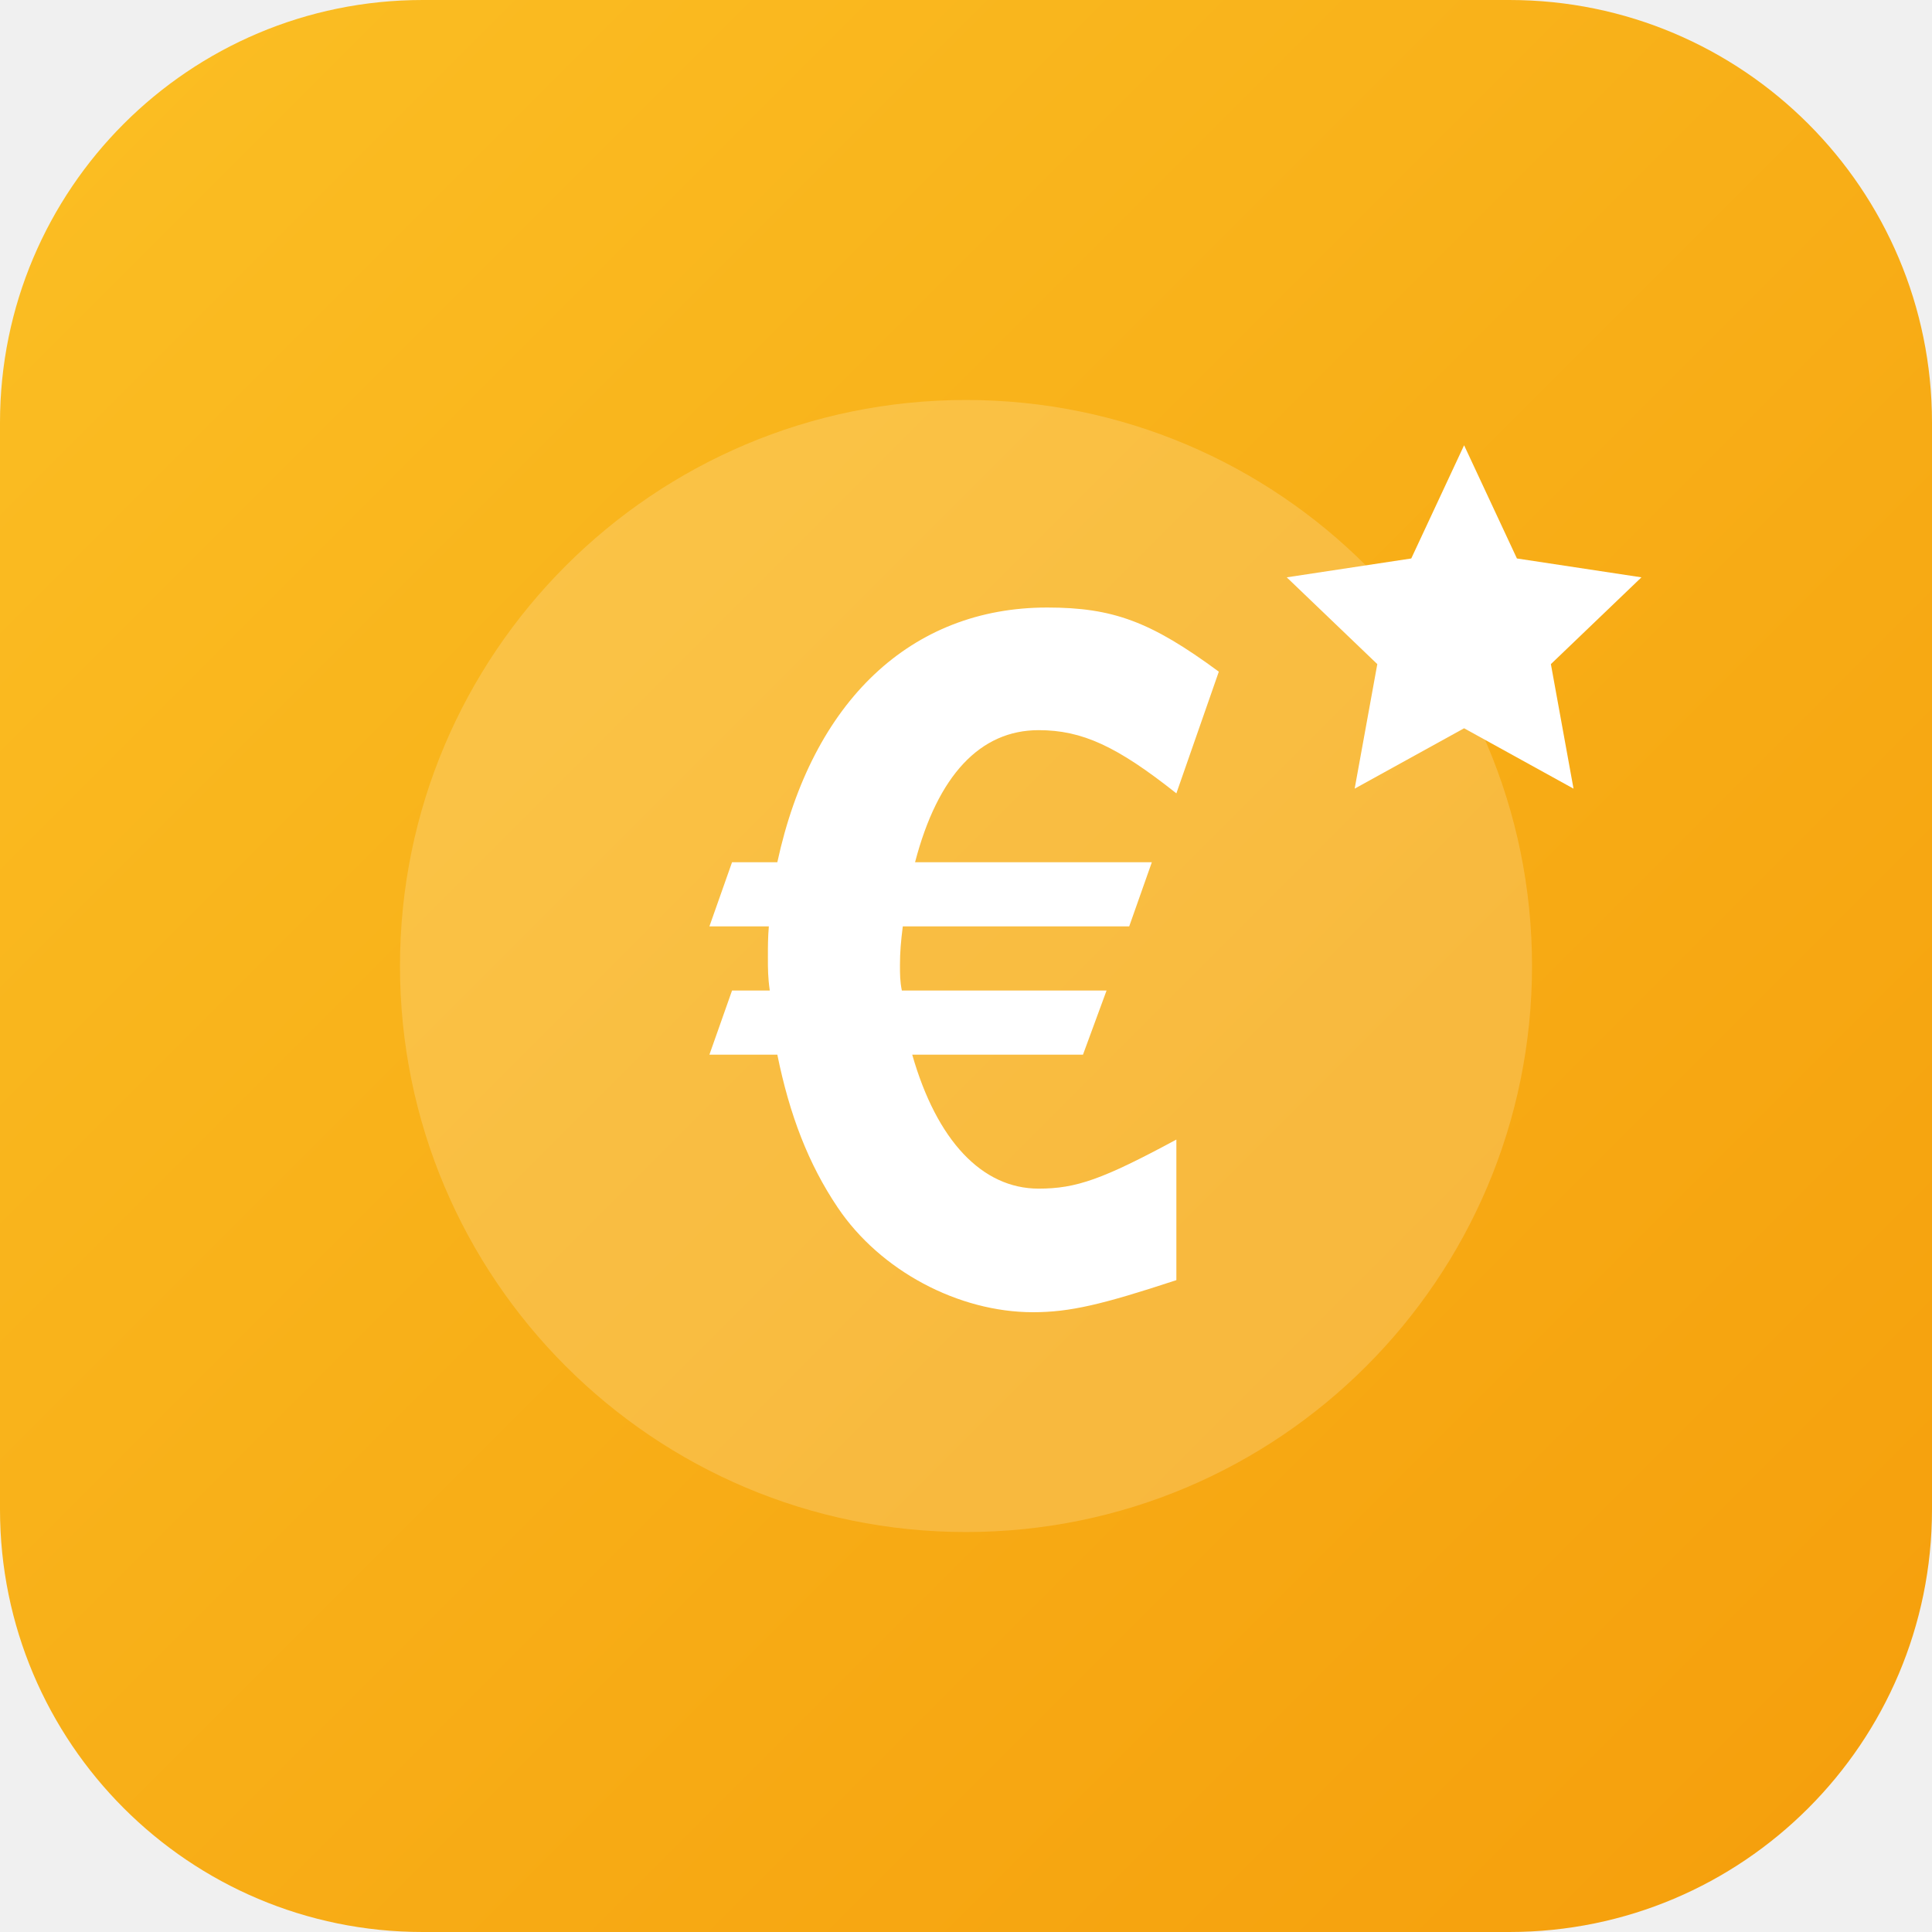
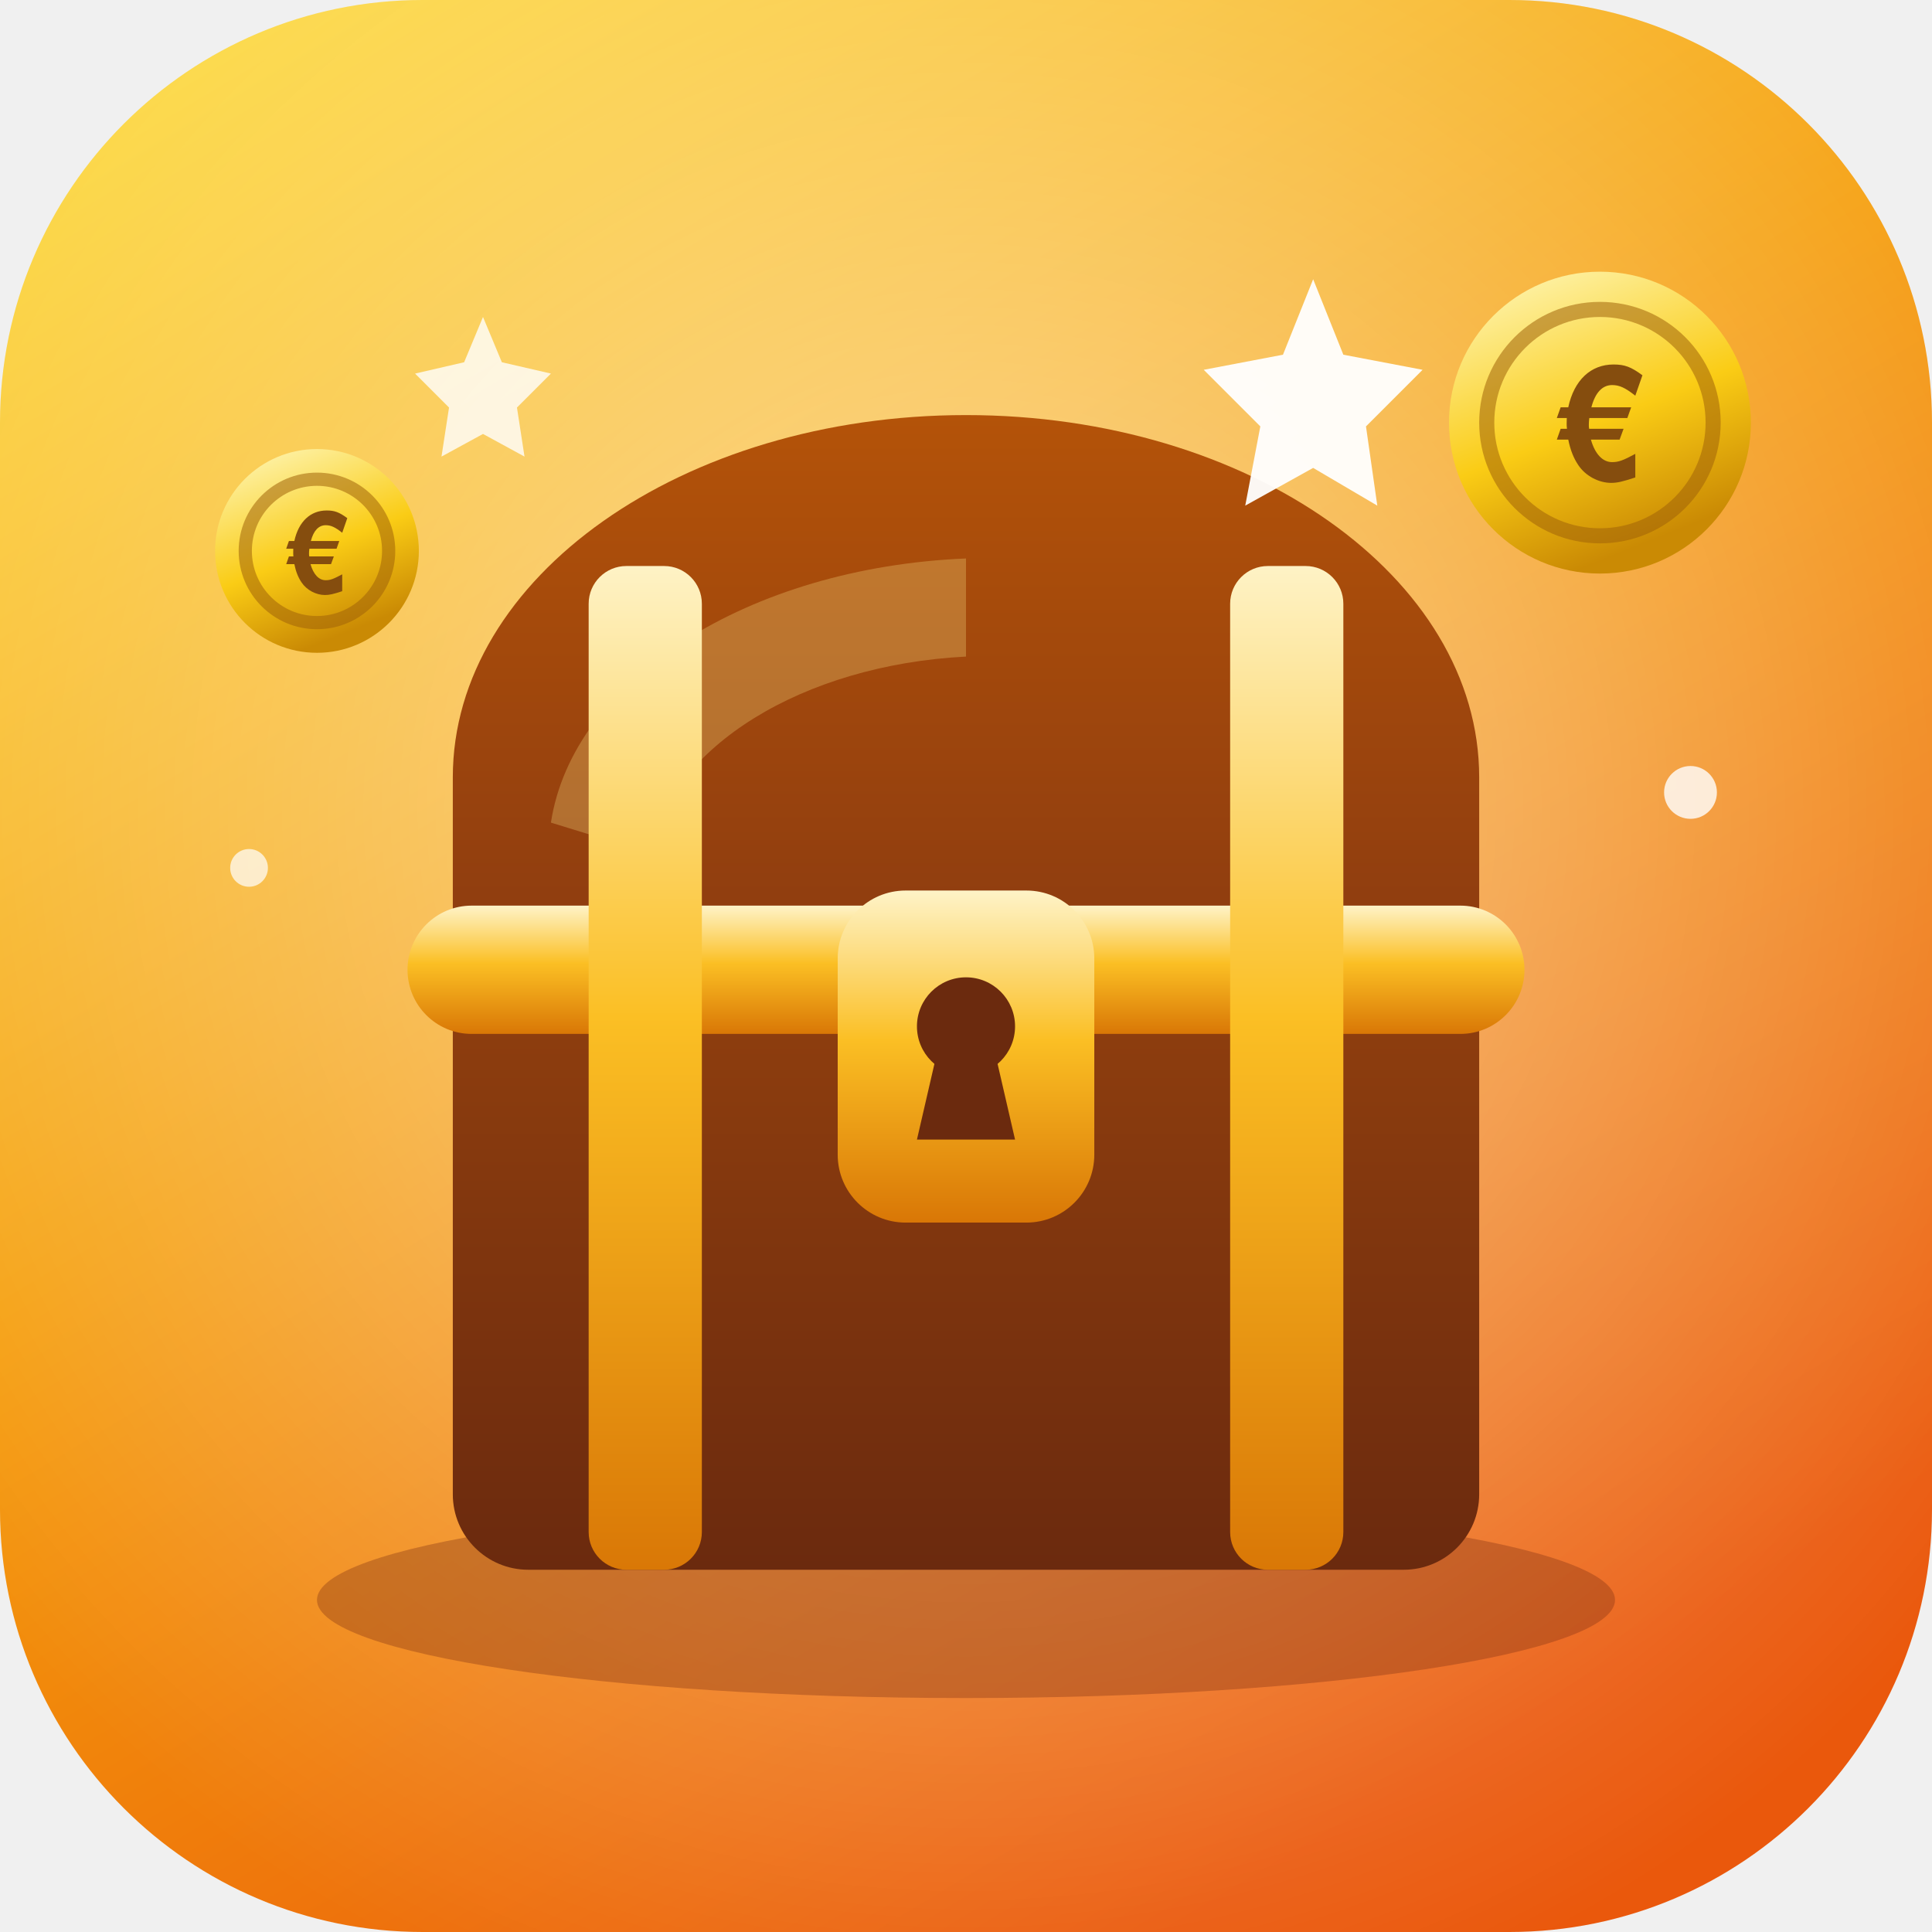
<svg xmlns="http://www.w3.org/2000/svg" viewBox="0 0 512 512">
  <defs>
-     <linearGradient id="g" x1="0" y1="0" x2="1" y2="1">
-       <stop offset="0" stop-color="#FBBF24" />
-       <stop offset="1" stop-color="#F59E0B" />
+     <linearGradient id="bg" x1="0" y1="0" x2="0.6" y2="1">
+       <stop offset="0" stop-color="#FDE047" />
+       <stop offset="0.5" stop-color="#F59E0B" />
+       <stop offset="1" stop-color="#EA580C" />
    </linearGradient>
+     <linearGradient id="wood" x1="0" y1="0" x2="0" y2="1">
+       <stop offset="0" stop-color="#92400E" />
+       <stop offset="1" stop-color="#6B2A0E" />
+     </linearGradient>
+     <linearGradient id="woodLid" x1="0" y1="0" x2="0" y2="1">
+       <stop offset="0" stop-color="#B45309" />
+       <stop offset="1" stop-color="#8A3A10" />
+     </linearGradient>
+     <linearGradient id="gold" x1="0" y1="0" x2="0" y2="1">
+       <stop offset="0" stop-color="#FEF3C7" />
+       <stop offset="0.45" stop-color="#FBBF24" />
+       <stop offset="1" stop-color="#D97706" />
+     </linearGradient>
+     <linearGradient id="coin" x1="0" y1="0" x2="0.4" y2="1">
+       <stop offset="0" stop-color="#FEF9C3" />
+       <stop offset="0.6" stop-color="#FACC15" />
+       <stop offset="1" stop-color="#CA8A04" />
+     </linearGradient>
+     <radialGradient id="glow" cx="0.5" cy="0.42" r="0.65">
+       <stop offset="0" stop-color="#FFFFFF" stop-opacity="0.55" />
+       <stop offset="1" stop-color="#FFFFFF" stop-opacity="0" />
+     </radialGradient>
  </defs>
-   <rect width="512" height="512" rx="112" fill="url(#g)" />
-   <circle cx="256" cy="256" r="150" fill="#FFFFFF" opacity="0.18" />
-   <text x="256" y="342" font-family="Helvetica, Arial, sans-serif" font-size="250" font-weight="bold" text-anchor="middle" fill="#FFFFFF">€</text>
-   <path d="M388 118l14 30 33 5-24 23 6 33-29-16-29 16 6-33-24-23 33-5z" fill="#FFFFFF" />
+   <rect width="512" height="512" rx="112" fill="url(#bg)" />
+   <rect width="512" height="512" rx="112" fill="url(#glow)" />
+   <ellipse cx="256" cy="424" rx="172" ry="26" fill="#7C2D12" opacity="0.35" />
+   <path d="M120 262 v-56 a136 96 0 0 1 272 0 v56 z" fill="url(#woodLid)" />
+   <path d="M146 218 a118 78 0 0 1 110 -70 v26 a92 60 0 0 0 -84 52 z" fill="#FDE68A" opacity="0.28" />
+   <rect x="120" y="252" width="272" height="164" rx="20" fill="url(#wood)" />
+   <rect x="108" y="240" width="296" height="34" rx="17" fill="url(#gold)" />
+   <rect x="156" y="150" width="30" height="266" rx="10" fill="url(#gold)" />
+   <rect x="326" y="150" width="30" height="266" rx="10" fill="url(#gold)" />
+   <rect x="222" y="236" width="68" height="88" rx="18" fill="url(#gold)" />
+   <circle cx="256" cy="272" r="13" fill="#6B2A0E" />
+   <path d="M249 276 h14 l6 26 h-26 z" fill="#6B2A0E" />
+   <g>
+     <circle cx="424" cy="112" r="40" fill="url(#coin)" />
+     <circle cx="424" cy="112" r="30" fill="none" stroke="#A16207" stroke-width="4" opacity="0.55" />
+     <text x="424" y="127" font-family="Helvetica, Arial, sans-serif" font-size="42" font-weight="bold" text-anchor="middle" fill="#854D0E">€</text>
+   </g>
+   <g>
+     <circle cx="84" cy="146" r="27" fill="url(#coin)" />
+     <circle cx="84" cy="146" r="19" fill="none" stroke="#A16207" stroke-width="3.5" opacity="0.55" />
+     <text x="84" y="157" font-family="Helvetica, Arial, sans-serif" font-size="30" font-weight="bold" text-anchor="middle" fill="#854D0E">€</text>
+   </g>
+   <path d="M348 74 l8 20 21 4 -15 15 3 21 -17 -10 -18 10 4 -21 -15 -15 21 -4 z" fill="#FFFFFF" opacity="0.95" />
+   <path d="M128 84 l5 12 13 3 -9 9 2 13 -11 -6 -11 6 2 -13 -9 -9 13 -3 z" fill="#FFFFFF" opacity="0.8" />
+   <circle cx="448" cy="210" r="7" fill="#FFFFFF" opacity="0.8" />
+   <circle cx="66" cy="230" r="5" fill="#FFFFFF" opacity="0.7" />
</svg>
